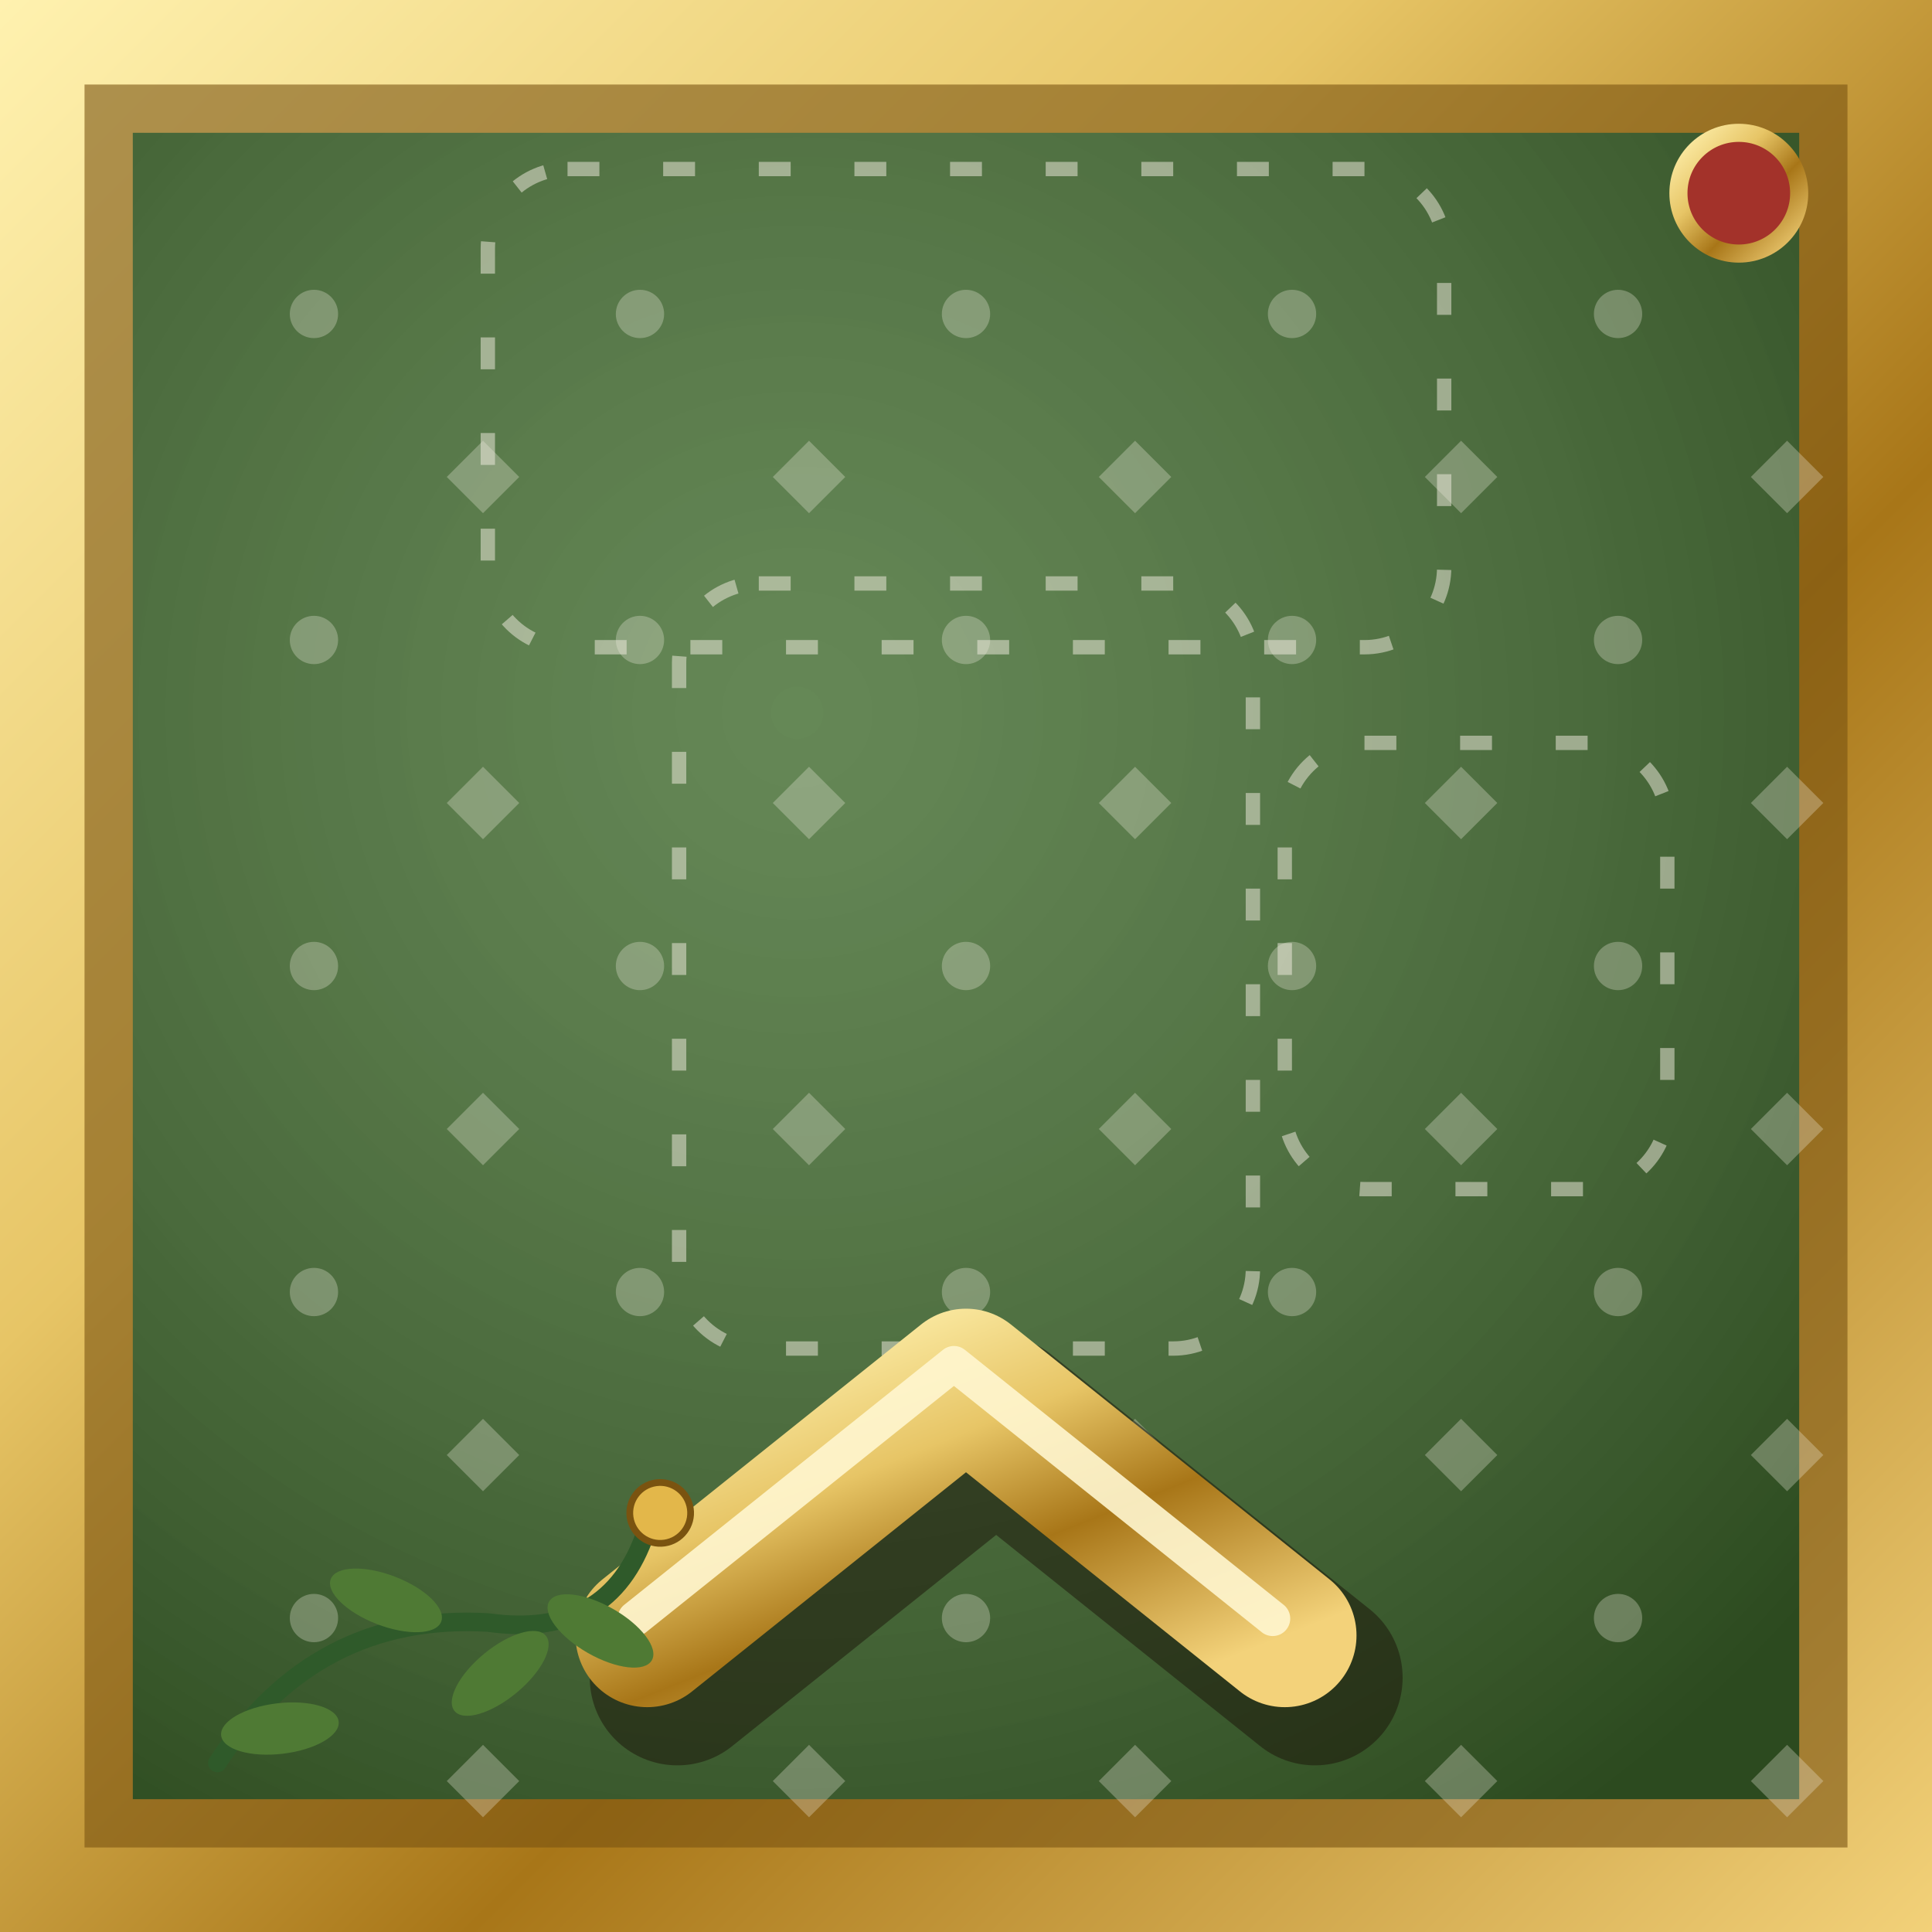
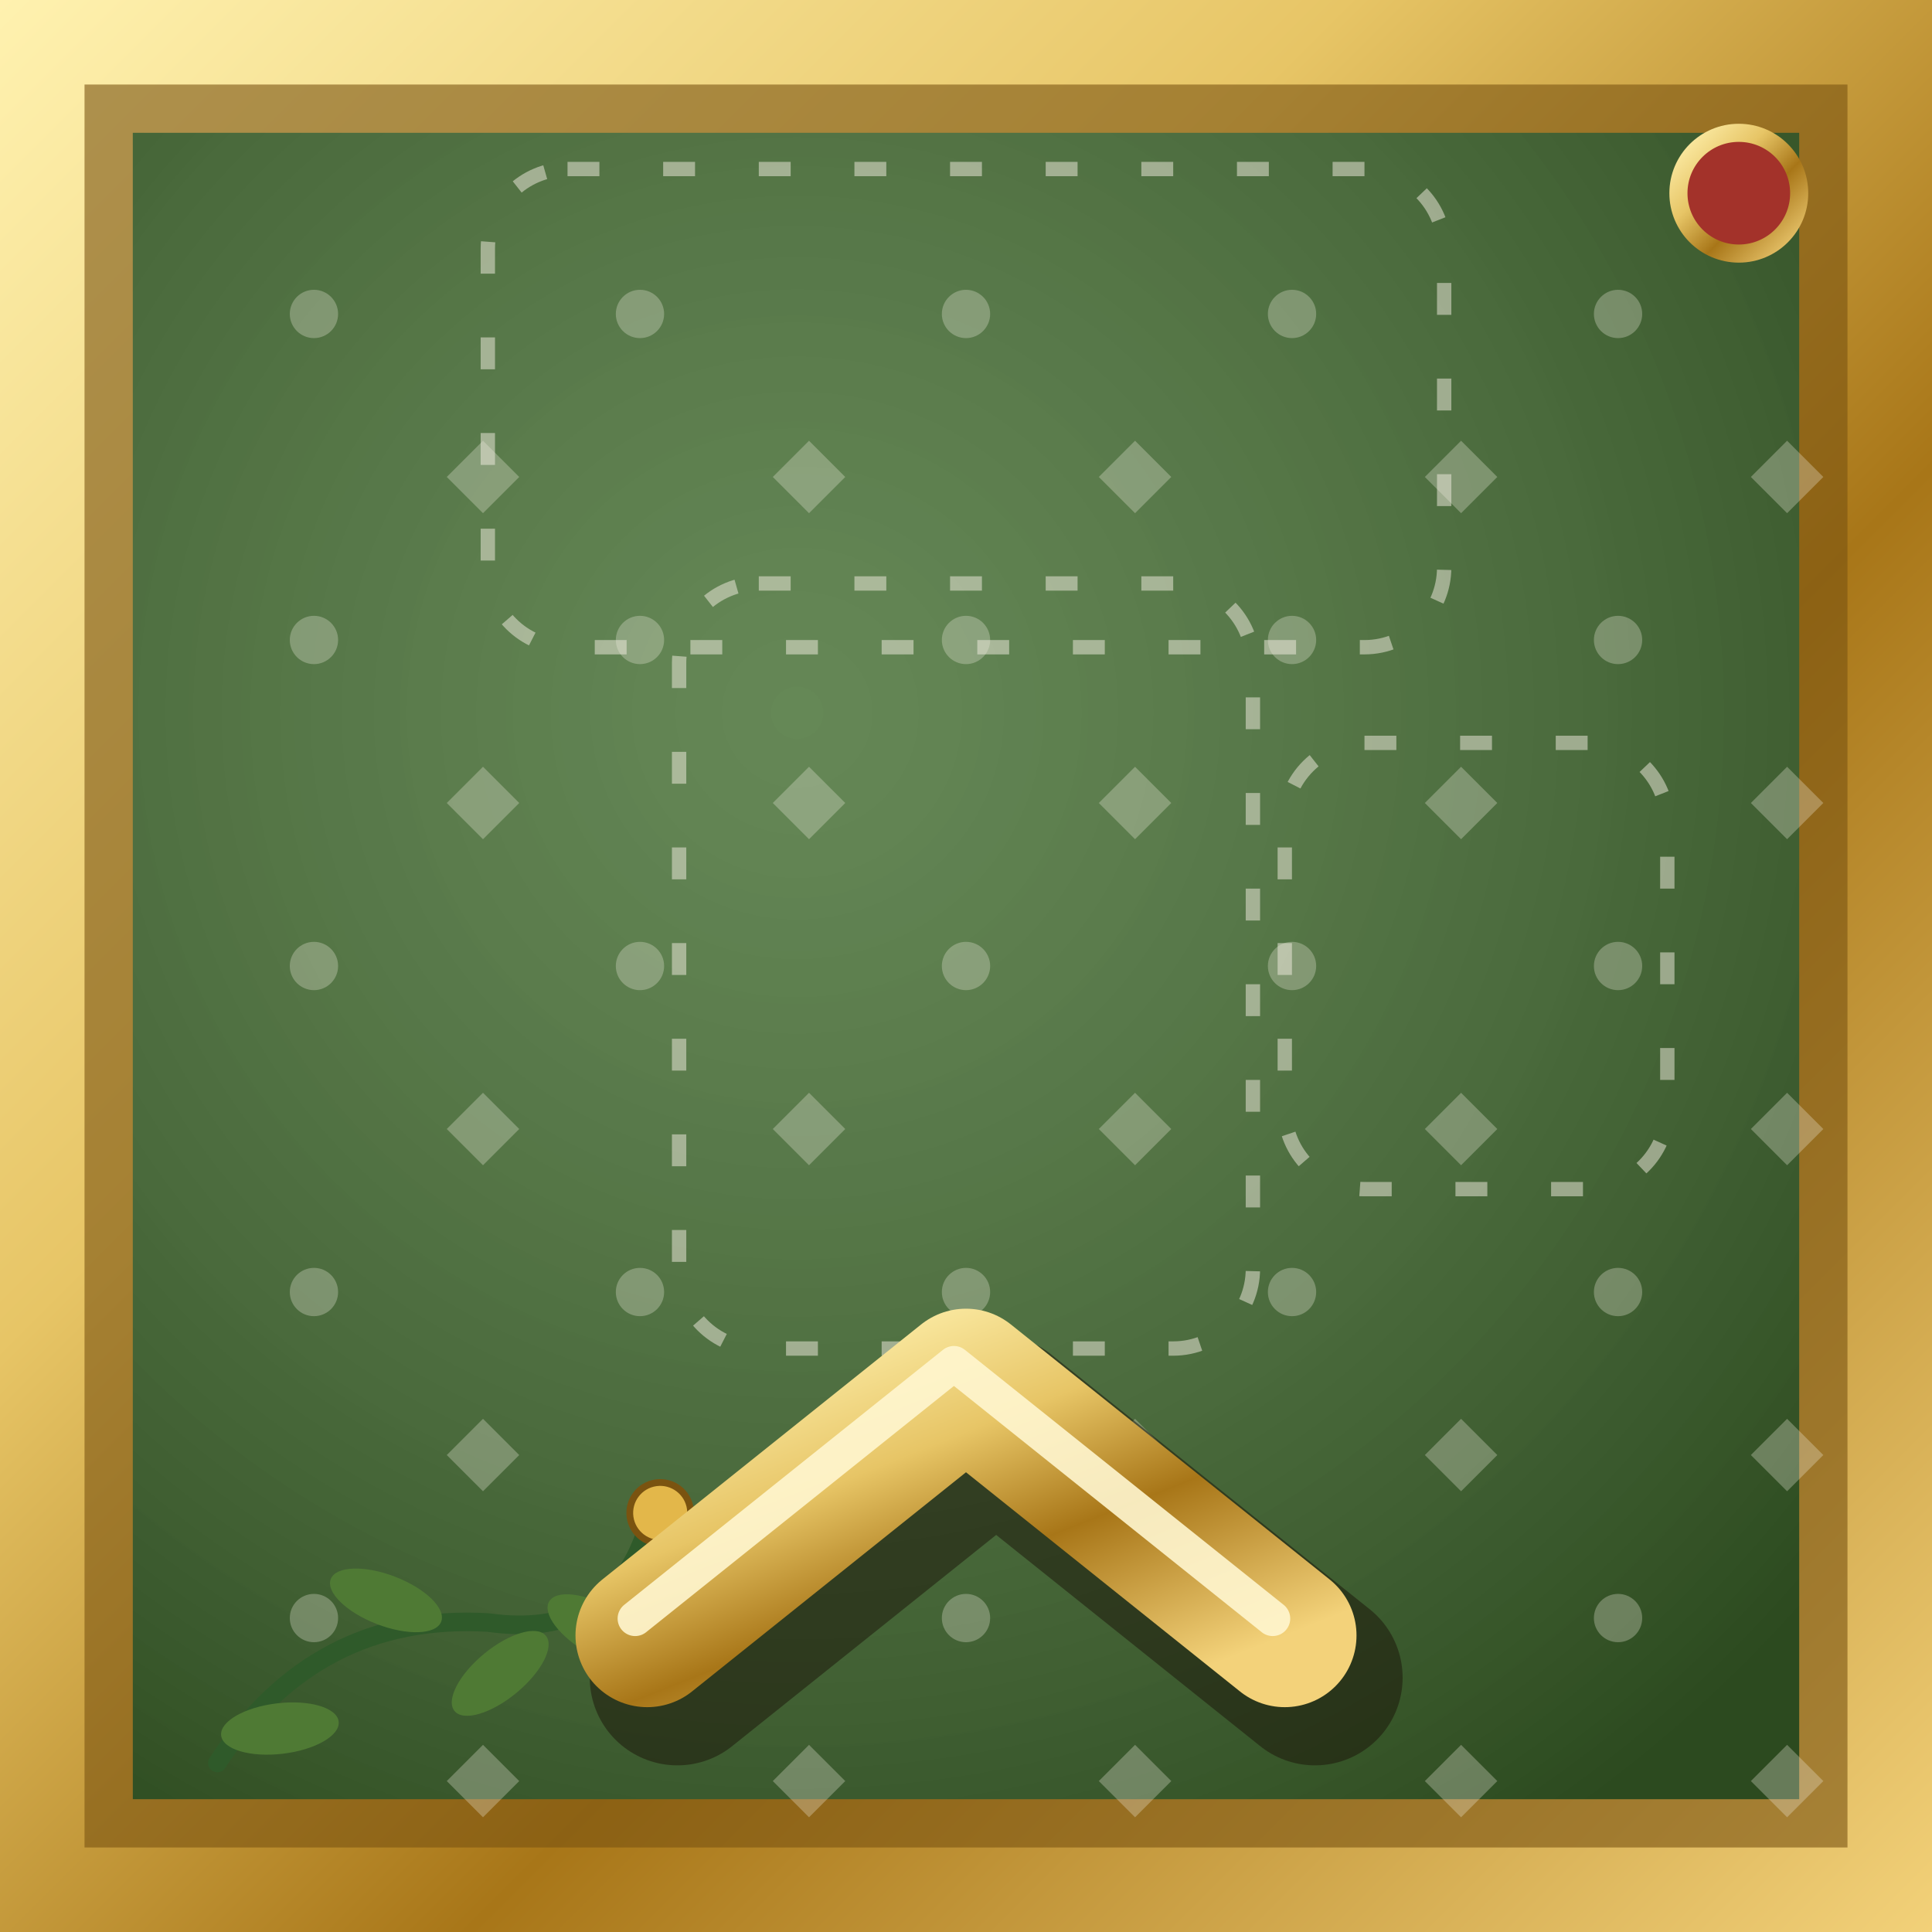
<svg xmlns="http://www.w3.org/2000/svg" viewBox="0 0 160 160" width="160" height="160" role="img" aria-labelledby="glyph-foot-04-t glyph-foot-04-d">
  <defs>
    <linearGradient id="glyph-foot-04-lg1" x1="0" y1="0" x2="1" y2="1">
      <stop offset="0%" stop-color="#fff2b0" />
      <stop offset="35%" stop-color="#E7C566" />
      <stop offset="62%" stop-color="#a87618" />
      <stop offset="100%" stop-color="#f3d27a" />
    </linearGradient>
    <radialGradient id="glyph-foot-04-rg2" cx="0.4" cy="0.35" r="0.8">
      <stop offset="0%" stop-color="#ffffff" stop-opacity="0.2" />
      <stop offset="100%" stop-color="#000000" stop-opacity="0.3" />
    </radialGradient>
  </defs>
-   <rect x="0" y="0" width="160" height="160" fill="url(#glyph-foot-04-lg1)" />
-   <rect x="7" y="7" width="146" height="146" fill="#7a5310" opacity="0.6" />
-   <rect x="11" y="11" width="138" height="138" fill="#3f6a2c" />
-   <rect x="11" y="11" width="138" height="138" fill="url(#glyph-foot-04-rg2)" />
-   <path d="M24,26a2,2 0 1,0 4,0a2,2 0 1,0 -4,0M37,39.5l3,-3l3,3l-3,3zM24,53a2,2 0 1,0 4,0a2,2 0 1,0 -4,0M37,66.5l3,-3l3,3l-3,3zM24,80a2,2 0 1,0 4,0a2,2 0 1,0 -4,0M37,93.5l3,-3l3,3l-3,3zM24,107a2,2 0 1,0 4,0a2,2 0 1,0 -4,0M37,120.5l3,-3l3,3l-3,3zM24,134a2,2 0 1,0 4,0a2,2 0 1,0 -4,0M37,147.5l3,-3l3,3l-3,3zM51,26a2,2 0 1,0 4,0a2,2 0 1,0 -4,0M64,39.5l3,-3l3,3l-3,3zM51,53a2,2 0 1,0 4,0a2,2 0 1,0 -4,0M64,66.5l3,-3l3,3l-3,3zM51,80a2,2 0 1,0 4,0a2,2 0 1,0 -4,0M64,93.5l3,-3l3,3l-3,3zM51,107a2,2 0 1,0 4,0a2,2 0 1,0 -4,0M64,120.5l3,-3l3,3l-3,3zM51,134a2,2 0 1,0 4,0a2,2 0 1,0 -4,0M64,147.5l3,-3l3,3l-3,3zM78,26a2,2 0 1,0 4,0a2,2 0 1,0 -4,0M91,39.5l3,-3l3,3l-3,3zM78,53a2,2 0 1,0 4,0a2,2 0 1,0 -4,0M91,66.5l3,-3l3,3l-3,3zM78,80a2,2 0 1,0 4,0a2,2 0 1,0 -4,0M91,93.5l3,-3l3,3l-3,3zM78,107a2,2 0 1,0 4,0a2,2 0 1,0 -4,0M91,120.5l3,-3l3,3l-3,3zM78,134a2,2 0 1,0 4,0a2,2 0 1,0 -4,0M91,147.5l3,-3l3,3l-3,3zM105,26a2,2 0 1,0 4,0a2,2 0 1,0 -4,0M118,39.5l3,-3l3,3l-3,3zM105,53a2,2 0 1,0 4,0a2,2 0 1,0 -4,0M118,66.5l3,-3l3,3l-3,3zM105,80a2,2 0 1,0 4,0a2,2 0 1,0 -4,0M118,93.5l3,-3l3,3l-3,3zM105,107a2,2 0 1,0 4,0a2,2 0 1,0 -4,0M118,120.5l3,-3l3,3l-3,3zM105,134a2,2 0 1,0 4,0a2,2 0 1,0 -4,0M118,147.5l3,-3l3,3l-3,3zM132,26a2,2 0 1,0 4,0a2,2 0 1,0 -4,0M145,39.5l3,-3l3,3l-3,3zM132,53a2,2 0 1,0 4,0a2,2 0 1,0 -4,0M145,66.5l3,-3l3,3l-3,3zM132,80a2,2 0 1,0 4,0a2,2 0 1,0 -4,0M145,93.5l3,-3l3,3l-3,3zM132,107a2,2 0 1,0 4,0a2,2 0 1,0 -4,0M145,120.5l3,-3l3,3l-3,3zM132,134a2,2 0 1,0 4,0a2,2 0 1,0 -4,0M145,147.5l3,-3l3,3l-3,3z" fill="#f3eee2" opacity="0.3" />
-   <rect x="20" y="0" width="60" height="30" rx="5" fill="none" stroke="#f3eee2" stroke-width="0.9" stroke-dasharray="2 4" opacity="0.5" transform="translate(14,14) scale(1.32)" />
-   <rect x="32" y="26" width="36" height="48" rx="5" fill="none" stroke="#f3eee2" stroke-width="0.9" stroke-dasharray="2 4" opacity="0.5" transform="translate(14,14) scale(1.32)" />
-   <rect x="70" y="36" width="24" height="28" rx="5" fill="none" stroke="#f3eee2" stroke-width="0.9" stroke-dasharray="2 4" opacity="0.5" transform="translate(14,14) scale(1.32)" />
+   <g class="plate">
+     <rect x="0" y="0" width="160" height="160" fill="url(#glyph-foot-04-lg1)" />
+     <rect x="7" y="7" width="146" height="146" fill="#7a5310" opacity="0.6" />
+     <rect x="11" y="11" width="138" height="138" fill="#3f6a2c" />
+     <rect x="11" y="11" width="138" height="138" fill="url(#glyph-foot-04-rg2)" />
+     <path d="M24,26a2,2 0 1,0 4,0a2,2 0 1,0 -4,0M37,39.5l3,-3l3,3l-3,3zM24,53a2,2 0 1,0 4,0a2,2 0 1,0 -4,0M37,66.5l3,-3l3,3l-3,3zM24,80a2,2 0 1,0 4,0a2,2 0 1,0 -4,0M37,93.5l3,-3l3,3l-3,3zM24,107a2,2 0 1,0 4,0a2,2 0 1,0 -4,0M37,120.5l3,-3l3,3l-3,3zM24,134a2,2 0 1,0 4,0a2,2 0 1,0 -4,0M37,147.5l3,-3l3,3l-3,3zM51,26a2,2 0 1,0 4,0a2,2 0 1,0 -4,0M64,39.5l3,-3l3,3l-3,3zM51,53a2,2 0 1,0 4,0a2,2 0 1,0 -4,0M64,66.5l3,-3l3,3l-3,3zM51,80a2,2 0 1,0 4,0a2,2 0 1,0 -4,0M64,93.5l3,-3l3,3l-3,3zM51,107a2,2 0 1,0 4,0a2,2 0 1,0 -4,0M64,120.5l3,-3l3,3l-3,3zM51,134a2,2 0 1,0 4,0a2,2 0 1,0 -4,0M64,147.5l3,-3l3,3l-3,3zM78,26a2,2 0 1,0 4,0a2,2 0 1,0 -4,0M91,39.5l3,-3l3,3l-3,3zM78,53a2,2 0 1,0 4,0a2,2 0 1,0 -4,0M91,66.5l3,-3l3,3l-3,3zM78,80a2,2 0 1,0 4,0a2,2 0 1,0 -4,0M91,93.5l3,-3l3,3l-3,3zM78,107a2,2 0 1,0 4,0a2,2 0 1,0 -4,0M91,120.5l3,-3l3,3l-3,3zM78,134a2,2 0 1,0 4,0a2,2 0 1,0 -4,0M91,147.5l3,-3l3,3l-3,3zM105,26a2,2 0 1,0 4,0a2,2 0 1,0 -4,0M118,39.5l3,-3l3,3l-3,3zM105,53a2,2 0 1,0 4,0a2,2 0 1,0 -4,0M118,66.5l3,-3l3,3l-3,3zM105,80a2,2 0 1,0 4,0a2,2 0 1,0 -4,0M118,93.5l3,-3l3,3l-3,3zM105,107a2,2 0 1,0 4,0a2,2 0 1,0 -4,0M118,120.5l3,-3l3,3l-3,3zM105,134a2,2 0 1,0 4,0a2,2 0 1,0 -4,0M118,147.5l3,-3l3,3l-3,3zM132,26a2,2 0 1,0 4,0a2,2 0 1,0 -4,0M145,39.5l3,-3l3,3l-3,3zM132,53a2,2 0 1,0 4,0a2,2 0 1,0 -4,0M145,66.5l3,-3l3,3l-3,3zM132,80a2,2 0 1,0 4,0a2,2 0 1,0 -4,0M145,93.5l3,-3l3,3l-3,3zM132,107a2,2 0 1,0 4,0a2,2 0 1,0 -4,0M145,120.5l3,-3l3,3l-3,3zM132,134a2,2 0 1,0 4,0a2,2 0 1,0 -4,0M145,147.5l3,-3l3,3l-3,3z" fill="#f3eee2" opacity="0.3" />
+     <rect x="20" y="0" width="60" height="30" rx="5" fill="none" stroke="#f3eee2" stroke-width="0.9" stroke-dasharray="2 4" opacity="0.5" transform="translate(14,14) scale(1.32)" />
+     <rect x="32" y="26" width="36" height="48" rx="5" fill="none" stroke="#f3eee2" stroke-width="0.9" stroke-dasharray="2 4" opacity="0.5" transform="translate(14,14) scale(1.32)" />
+     <rect x="70" y="36" width="24" height="28" rx="5" fill="none" stroke="#f3eee2" stroke-width="0.9" stroke-dasharray="2 4" opacity="0.5" transform="translate(14,14) scale(1.32)" />
+     <g transform="translate(18,146) rotate(-8) scale(0.7)">
+       <path d="M0,0 q14,-16 34,-12 q14,4 20,-8" fill="none" stroke="#2f5a2a" stroke-width="2.2" stroke-linecap="round" />
+       <ellipse cx="8" cy="-3" rx="7" ry="3" fill="#4f7a34" transform="rotate(1.2 8 -8)" />
+       <ellipse cx="20" cy="-16.9" rx="7" ry="3" fill="#4f7a34" transform="rotate(29.1 20 -11.9)" />
+       <ellipse cx="32" cy="-5.1" rx="7" ry="3" fill="#4f7a34" transform="rotate(-31.5 32 -10.1)" />
+       <ellipse cx="44" cy="-10.2" rx="7" ry="3" fill="#4f7a34" transform="rotate(37.7 44 -5.2)" />
+       <circle cx="56" cy="-22" r="3.6" fill="#e3b74a" stroke="#7a5310" stroke-width="0.8" />
+     </g>
+     <circle cx="144" cy="16" r="5" fill="#a3322a" stroke="url(#glyph-foot-04-lg1)" stroke-width="1.5" />
+   </g>
  <path d="M30,92 L50,76 L70,92" fill="none" stroke="#1a1208" stroke-width="11" stroke-linecap="round" stroke-linejoin="round" opacity="0.5" transform="translate(16.5,17.5) scale(1.32)" />
  <path d="M30,92 L50,76 L70,92" fill="none" stroke="url(#glyph-foot-04-lg1)" stroke-width="9" stroke-linecap="round" stroke-linejoin="round" transform="translate(14,14) scale(1.32)" />
  <path d="M30,92 L50,76 L70,92" fill="none" stroke="#fff6cf" stroke-width="2.2" stroke-linecap="round" stroke-linejoin="round" opacity="0.9" transform="translate(13,12.6) scale(1.32)" />
-   <g transform="translate(18,146) rotate(-8) scale(0.7)">
-     <path d="M0,0 q14,-16 34,-12 q14,4 20,-8" fill="none" stroke="#2f5a2a" stroke-width="2.2" stroke-linecap="round" />
-     <ellipse cx="8" cy="-3" rx="7" ry="3" fill="#4f7a34" transform="rotate(1.2 8 -8)" />
-     <ellipse cx="20" cy="-16.9" rx="7" ry="3" fill="#4f7a34" transform="rotate(29.1 20 -11.9)" />
-     <ellipse cx="32" cy="-5.1" rx="7" ry="3" fill="#4f7a34" transform="rotate(-31.5 32 -10.1)" />
-     <ellipse cx="44" cy="-10.2" rx="7" ry="3" fill="#4f7a34" transform="rotate(37.7 44 -5.2)" />
-     <circle cx="56" cy="-22" r="3.6" fill="#e3b74a" stroke="#7a5310" stroke-width="0.8" />
-   </g>
-   <circle cx="144" cy="16" r="5" fill="#a3322a" stroke="url(#glyph-foot-04-lg1)" stroke-width="1.5" />
</svg>
